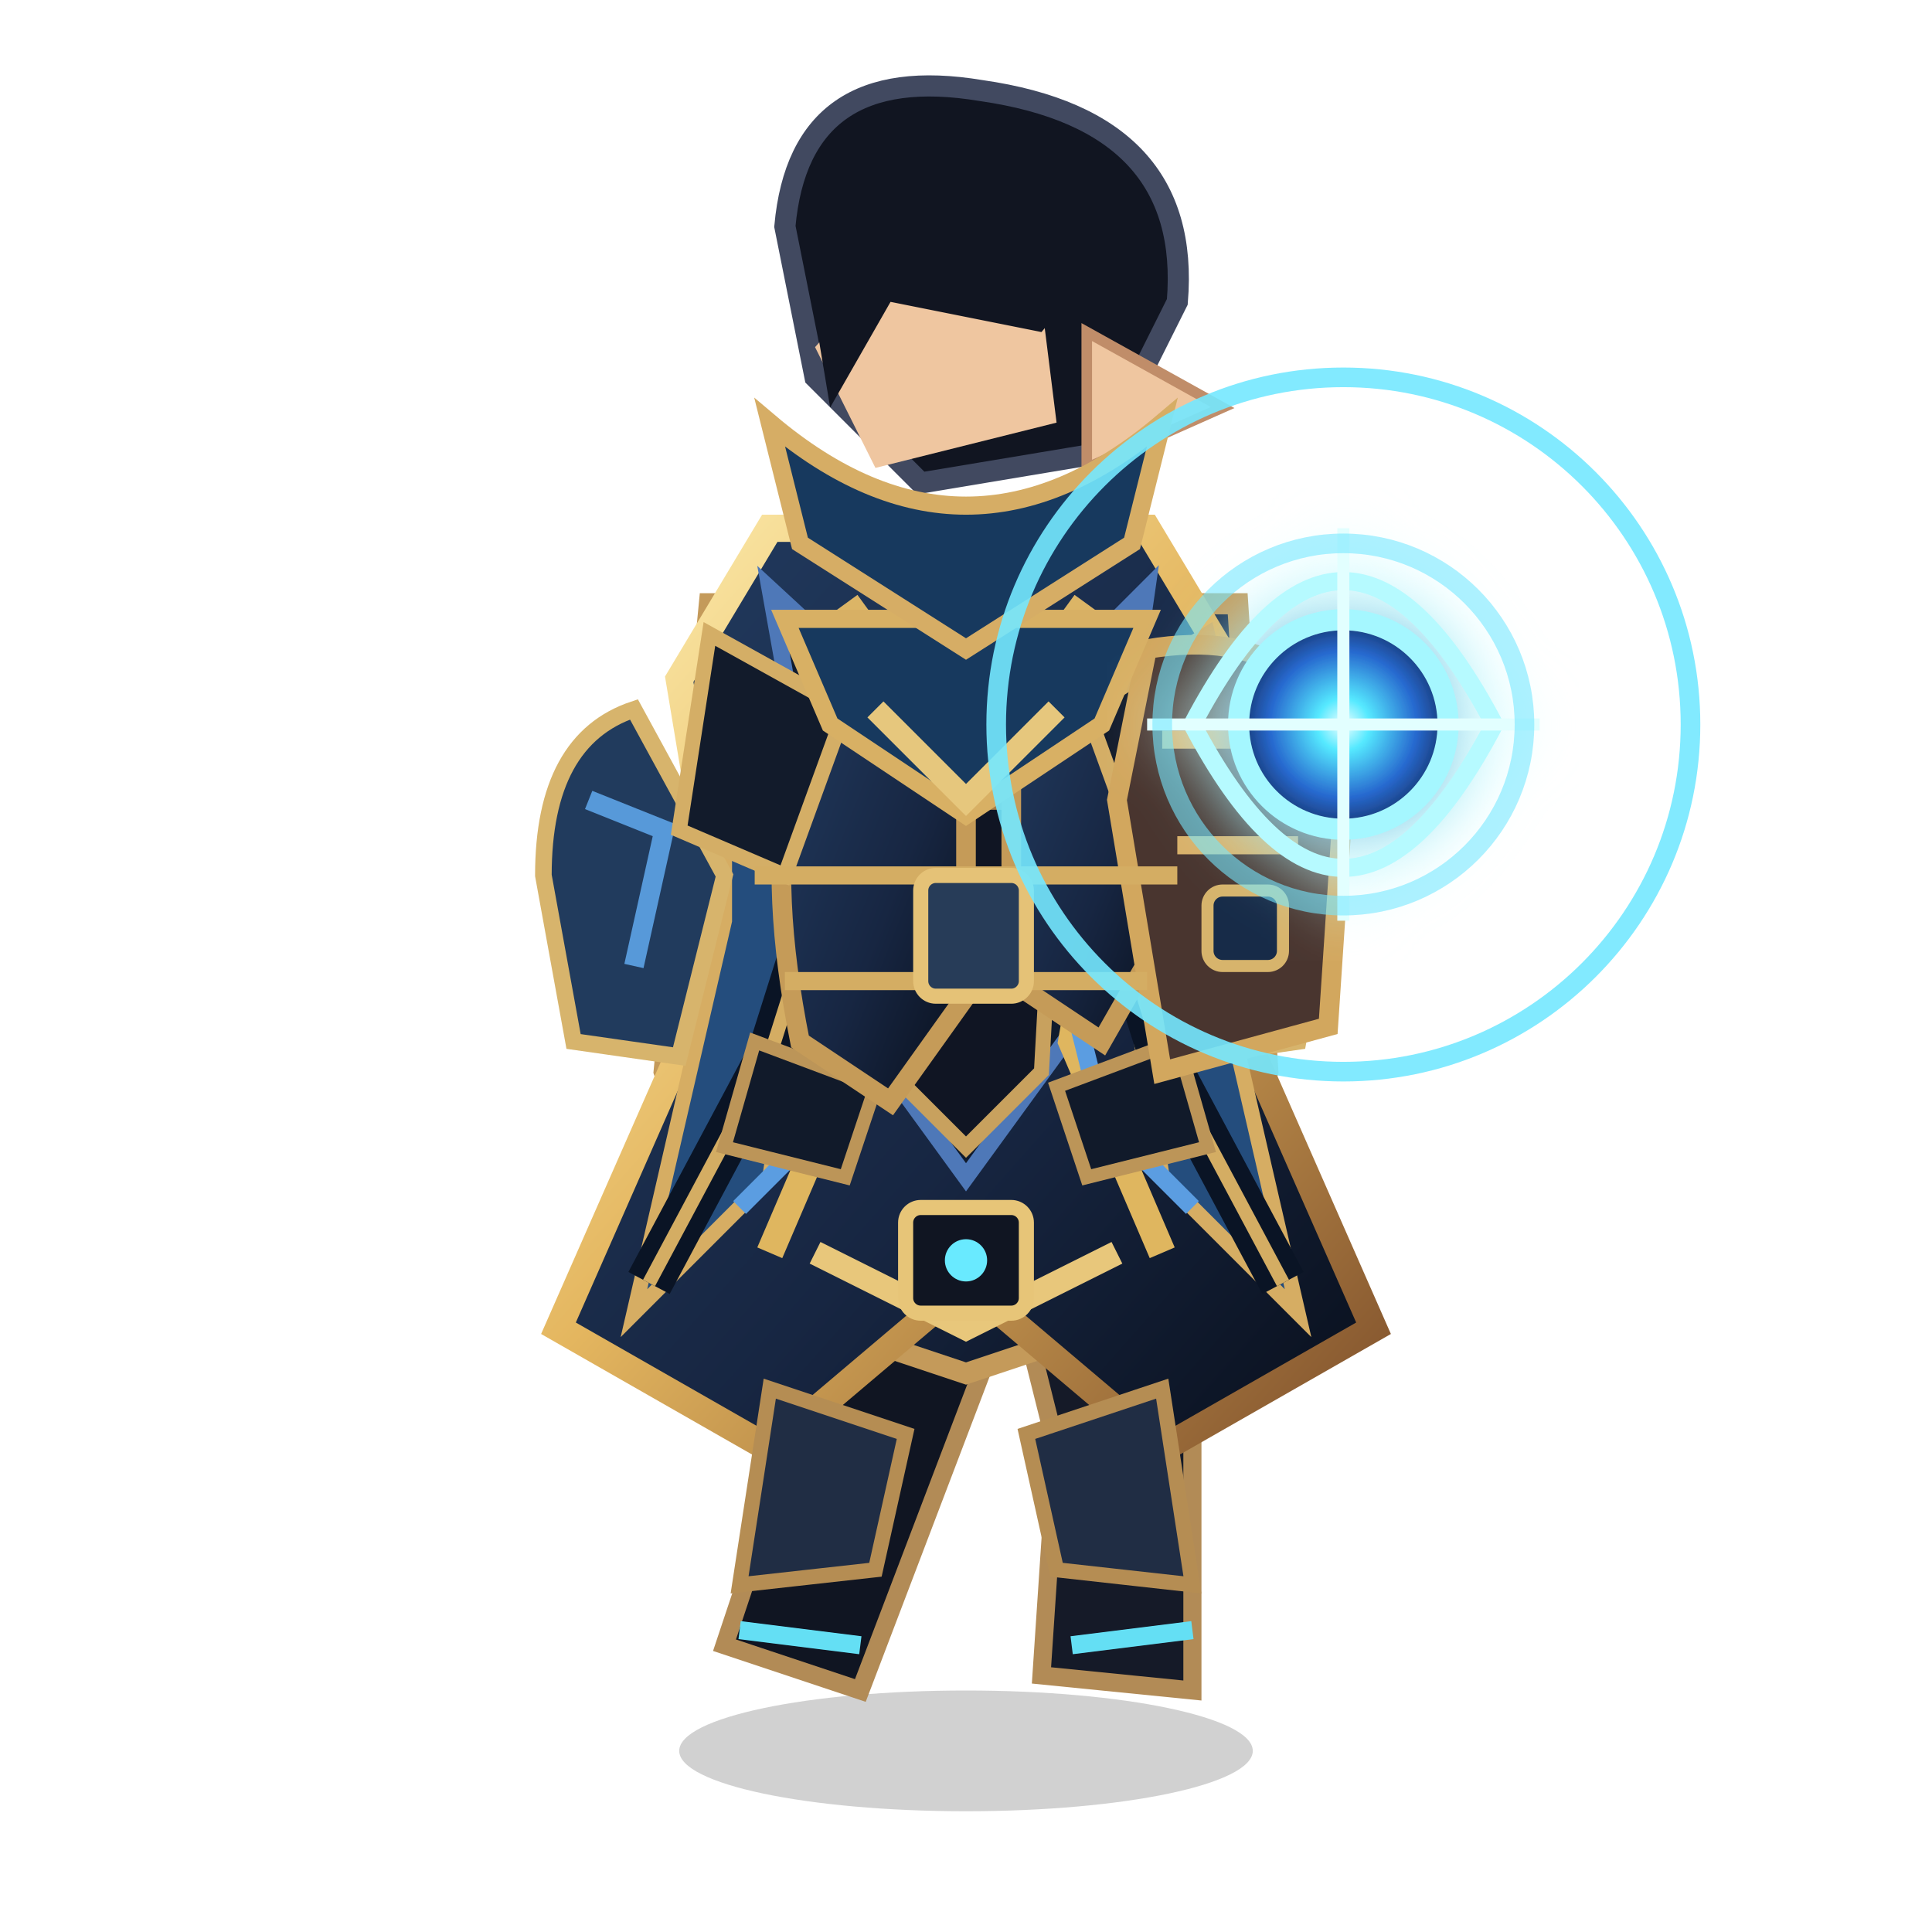
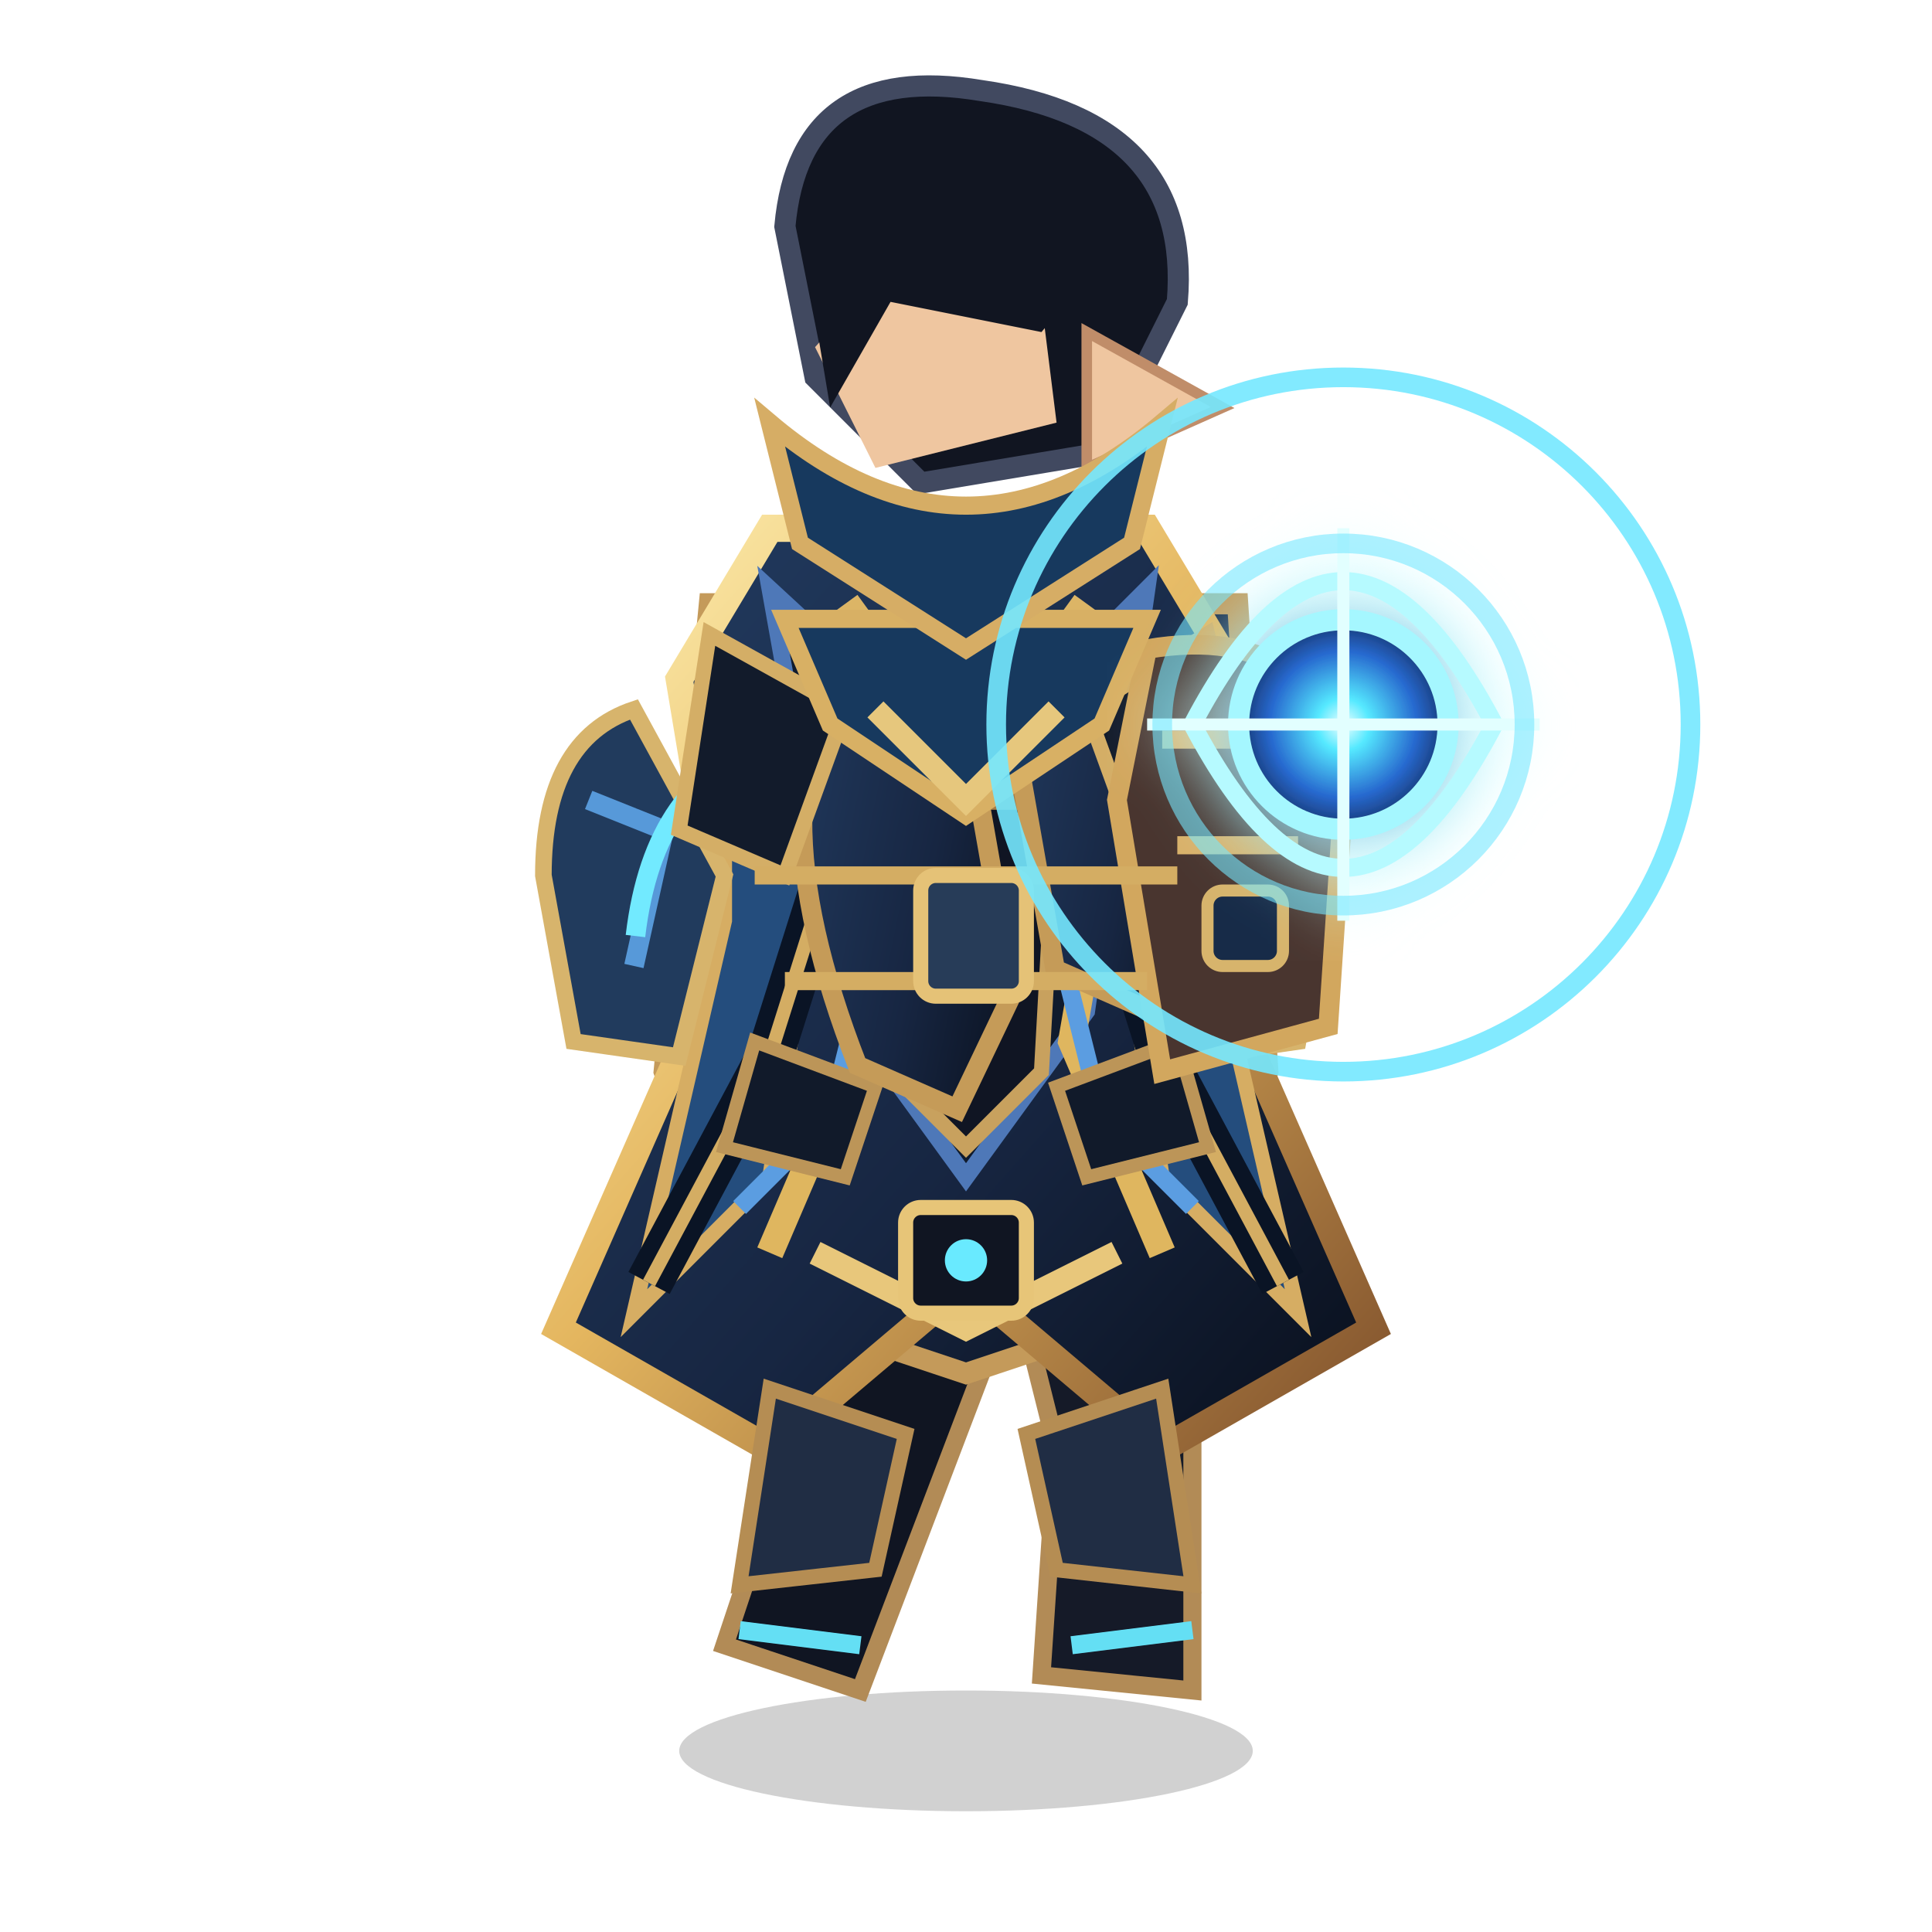
<svg xmlns="http://www.w3.org/2000/svg" width="128" height="128" viewBox="0 0 128 128" role="img" aria-label="Researcher left echoCast frame 4">
  <defs>
    <linearGradient id="coat" x1="0" y1="0" x2="1" y2="1">
      <stop offset="0" stop-color="#223c61" />
      <stop offset=".58" stop-color="#172642" />
      <stop offset="1" stop-color="#090f1b" />
    </linearGradient>
    <linearGradient id="gold" x1="0" y1="0" x2="1" y2="1">
      <stop stop-color="#fff0b2" />
      <stop offset=".45" stop-color="#e4b65f" />
      <stop offset="1" stop-color="#80512c" />
    </linearGradient>
    <radialGradient id="orb">
      <stop stop-color="#f0ffff" />
      <stop offset=".25" stop-color="#55e9ff" />
      <stop offset=".7" stop-color="#2769cf" />
      <stop offset="1" stop-color="#18366e" />
    </radialGradient>
    <linearGradient id="skin" x1="0" y1="0" x2="1" y2="1">
      <stop stop-color="#ffe0bd" />
      <stop offset="1" stop-color="#efc6a0" />
    </linearGradient>
    <filter id="glow">
      <feGaussianBlur stdDeviation="2.1" result="b" />
      <feMerge>
        <feMergeNode in="b" />
        <feMergeNode in="SourceGraphic" />
      </feMerge>
    </filter>
  </defs>
  <ellipse cx="64" cy="116" rx="19" ry="4" fill="#000" opacity=".18" />
  <g transform="translate(0 0)">
    <path d="M55 74 L53 94 L48 109 L57 112 L65 91 L66 75 Z" fill="#101522" stroke="#b28b56" stroke-width="1.2" />
    <path d="M65 76 L70 96 L69 111 L79 112 L79 94 L74 74 Z" fill="#151a28" stroke="#b28b56" stroke-width="1.2" />
    <path d="M47 40 L82 40 L84 71 L79 86 L64 91 L49 86 L44 71 Z" fill="url(#coat)" stroke="#c49a5a" stroke-width="1.4" />
    <path d="M51 35 L76 35 L82 45 L80 63 L91 88 L77 96 L64 85 L51 96 L37 88 L48 63 L45 45 Z" fill="url(#coat)" stroke="url(#gold)" stroke-width="1.8" />
    <path d="M51 39 L64 51 L76 39 L72 67 L64 78 L56 67 Z" fill="#101b2d" stroke="#4e78b8" stroke-width="1.1" />
    <path d="M48 49 L55 52 L51 78 L42 87 L48 61 Z M78 49 L73 52 L77 78 L86 87 L80 61 Z" fill="#244d7d" stroke="#d6ad63" stroke-width="1" />
    <path d="M56 40 L64 51 L72 40" fill="none" stroke="#dcb566" stroke-width="2" />
    <path d="M58 53 L70 53 L69 71 L64 76 L59 71 Z" fill="#101523" stroke="#c8a15e" stroke-width="1" />
    <path d="M53 46 L57 69 L51 83 M75 46 L71 69 L77 83" fill="none" stroke="#dfb65f" stroke-width="1.8" />
    <path d="M47 53 L81 53" stroke="#a47b47" stroke-width="1.3" />
    <path d="M47 44 L57 51 L51 70 L43 85 M81 44 L71 51 L77 70 L85 85" fill="none" stroke="#0a1425" stroke-width="3.1" />
    <path d="M47 44 L57 51 L51 70 L43 85 M81 44 L71 51 L77 70 L85 85" fill="none" stroke="#d4ad63" stroke-width=".9" />
    <path d="M54 54 L59 58 L55 74 L49 80 M74 54 L69 58 L73 74 L79 80" fill="none" stroke="#5b9de1" stroke-width="1.2" />
    <path d="M54 83 L64 88 L74 83" fill="none" stroke="#e8c77b" stroke-width="1.6" />
    <rect x="60" y="80" width="8" height="7" rx="1" fill="#101522" stroke="#e7c578" stroke-width="1" />
    <circle cx="64" cy="83.5" r="1.4" fill="#69eaff" />
    <path d="M42 47 Q36 49 36 58 L38 69 L45 70 L48 58 Z" fill="#213b5d" stroke="#d7b46c" stroke-width="1.1" />
    <path d="M39 53 L44 55 L42 64" fill="none" stroke="#5799d9" stroke-width="1.3" />
    <path d="M81 47 Q88 49 88 58 L86 69 L79 70 L76 58 Z" fill="#172944" stroke="#d7b46c" stroke-width="1.1" />
    <path d="M80 54 L85 56 L83 64" fill="none" stroke="#5799d9" stroke-width="1.3" />
    <path d="M50 69 L58 72 L56 78 L48 76 Z M70 72 L78 69 L80 76 L72 78 Z" fill="#111a2a" stroke="#bc9558" stroke-width=".9" />
    <path d="M51 92 L60 95 L58 104 L49 105 Z M68 95 L77 92 L79 105 L70 104 Z" fill="#202d44" stroke="#b58d53" stroke-width="1" />
    <path d="M49 108 L57 109 M71 109 L79 108" stroke="#64dff4" stroke-width="1.2" />
-     <path d="M58 42 Q49 49 53 69 L59 73 L64 66 L64 49 Z" fill="url(#coat)" stroke="#c59b58" stroke-width="1.3" />
-     <path d="M70 43 Q80 48 77 62 L73 69 L67 65 L67 50 Z" fill="url(#coat)" stroke="#c59b58" stroke-width="1.3" />
+     <g transform="rotate(-10 64 48)">
+       <path d="M58 42 Q49 49 53 69 L59 73 L64 66 L64 49 Z" fill="url(#coat)" stroke="#c59b58" stroke-width="1.3" />
+       <path d="M70 43 Q80 48 77 62 L73 69 L67 65 L67 50 Z" fill="url(#coat)" stroke="#c59b58" stroke-width="1.3" />
+       <path d="M40 58 Q43 48 51 47 M88 58 Q85 48 77 47" stroke="#72eaff" stroke-width="1.3" fill="none" />
+     </g>
    <path d="M47 42 L56 47 L52 58 L45 55 Z M80 42 L72 47 L76 58 L83 55 Z" fill="#121b2b" stroke="#d4ae66" stroke-width="1" />
    <path d="M76 43 Q88 41 89 53 L88 68 L77 71 L74 53 Z" fill="#49352f" stroke="#d2a75e" stroke-width="1.3" />
    <path d="M77 49 L87 49 M78 56 L86 56" stroke="#d9b16a" stroke-width="1.2" />
    <rect x="80" y="59" width="5" height="5" rx="1" fill="#172b48" stroke="#d7b46c" stroke-width=".8" />
    <path d="M52 41 L76 41 L73 48 L64 54 L55 48 Z" fill="#17395e" stroke="#d8b064" stroke-width="1.2" />
    <path d="M58 47 L64 53 L70 47" fill="none" stroke="#e6c77d" stroke-width="1.5" />
    <path d="M50 58 L78 58 M52 65 L76 65" stroke="#d4ad63" stroke-width="1.2" />
    <rect x="61" y="58" width="7" height="8" rx="1" fill="#273c58" stroke="#e5c277" stroke-width="1" />
    <path d="M52 15 Q53 4 65 6 Q79 8 78 20 L73 30 L61 32 L54 25 Z" fill="#111521" stroke="#414960" stroke-width="1.4" />
    <path d="M72 22 L81 27 L72 31 Z" fill="#efc6a0" stroke="#c08d69" stroke-width=".7" />
    <path d="M54 23 Q60 16 69 20 L70 28 L58 31 Z" fill="#efc6a0" />
    <path d="M53 15 Q63 5 74 16 L69 22 L59 20 L55 27 Z" fill="#111521" />
    <path d="M51 28 Q64 39 77 28 L75 36 L64 43 L53 36 Z" fill="#17395e" stroke="#d6ad65" stroke-width="1.2" />
    <g filter="url(#glow)">
      <circle cx="89" cy="48" r="6.94" fill="url(#orb)" stroke="#a5f7ff" stroke-width="1.4" />
      <path d="M79 48 Q89 29 99 48 Q89 67 79 48" fill="none" stroke="#b6faff" stroke-width="1.2" />
      <path d="M76 48 L102 48 M89 35 L89 61" stroke="#e2ffff" stroke-width=".8" />
    </g>
    <g fill="none" stroke="#74e8ff" stroke-width="1.3" opacity=".9">
      <circle cx="89" cy="48" r="23" />
      <circle cx="89" cy="48" r="12" opacity=".65" />
    </g>
  </g>
</svg>
